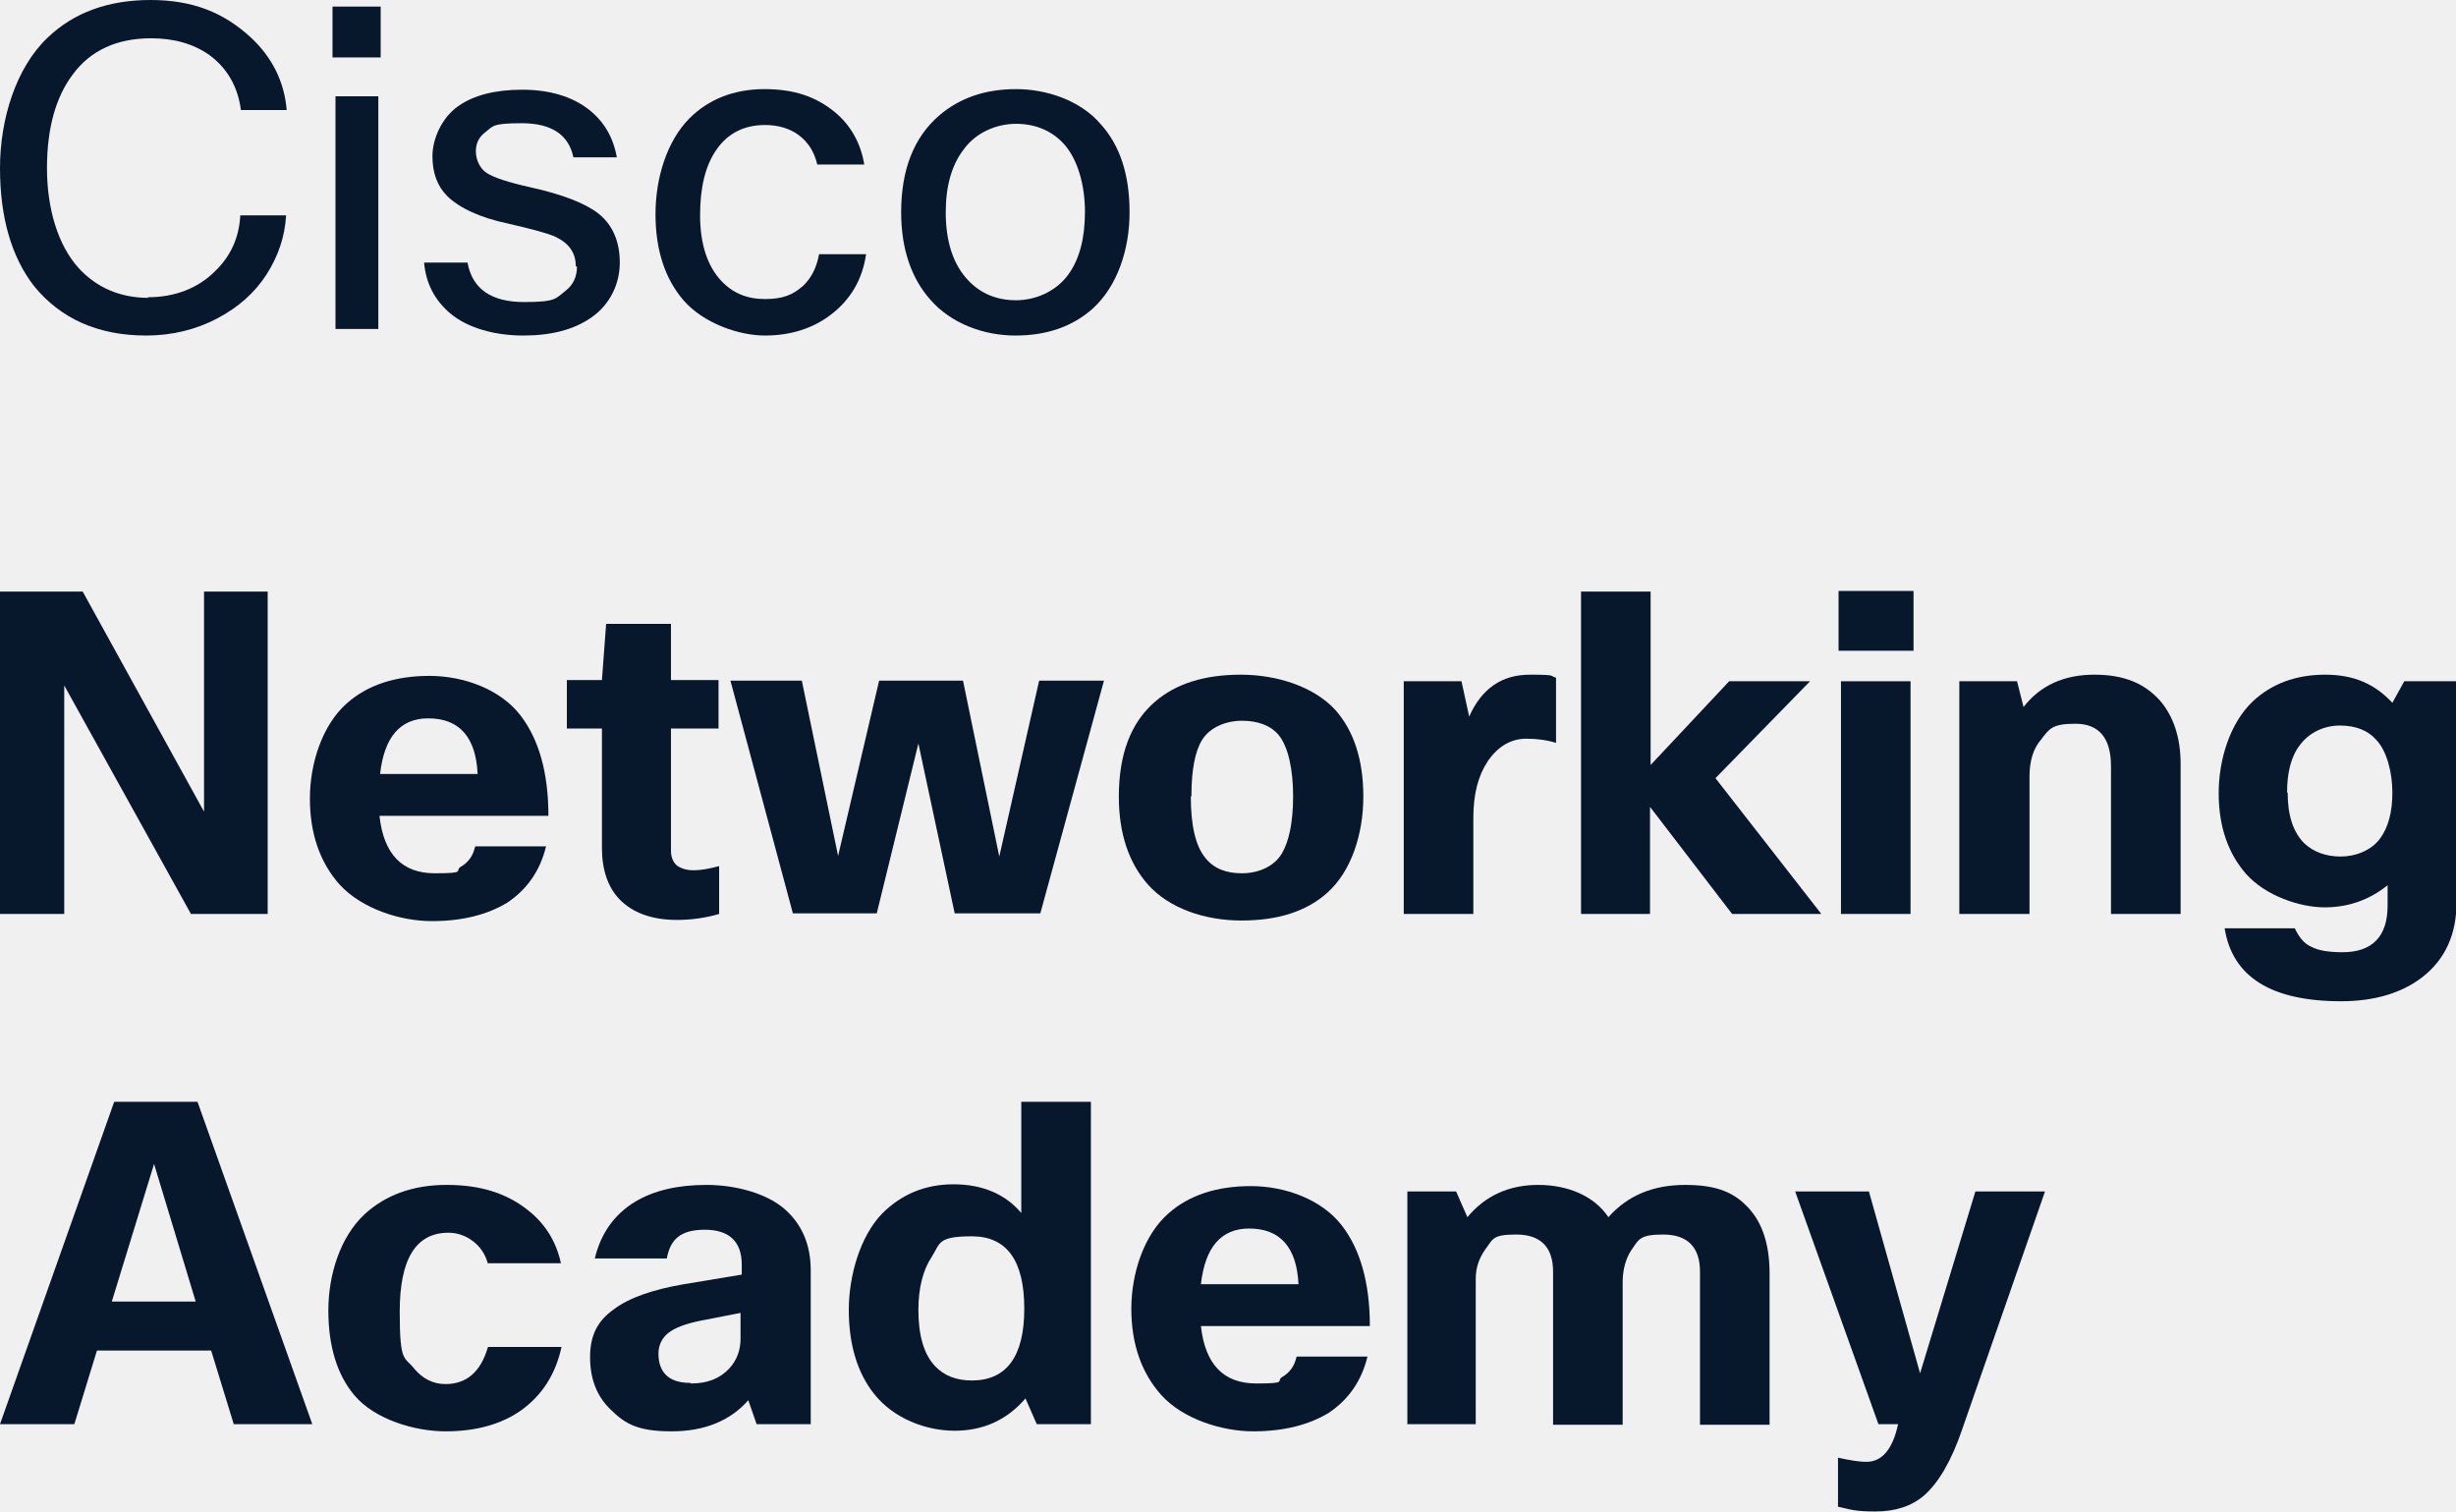
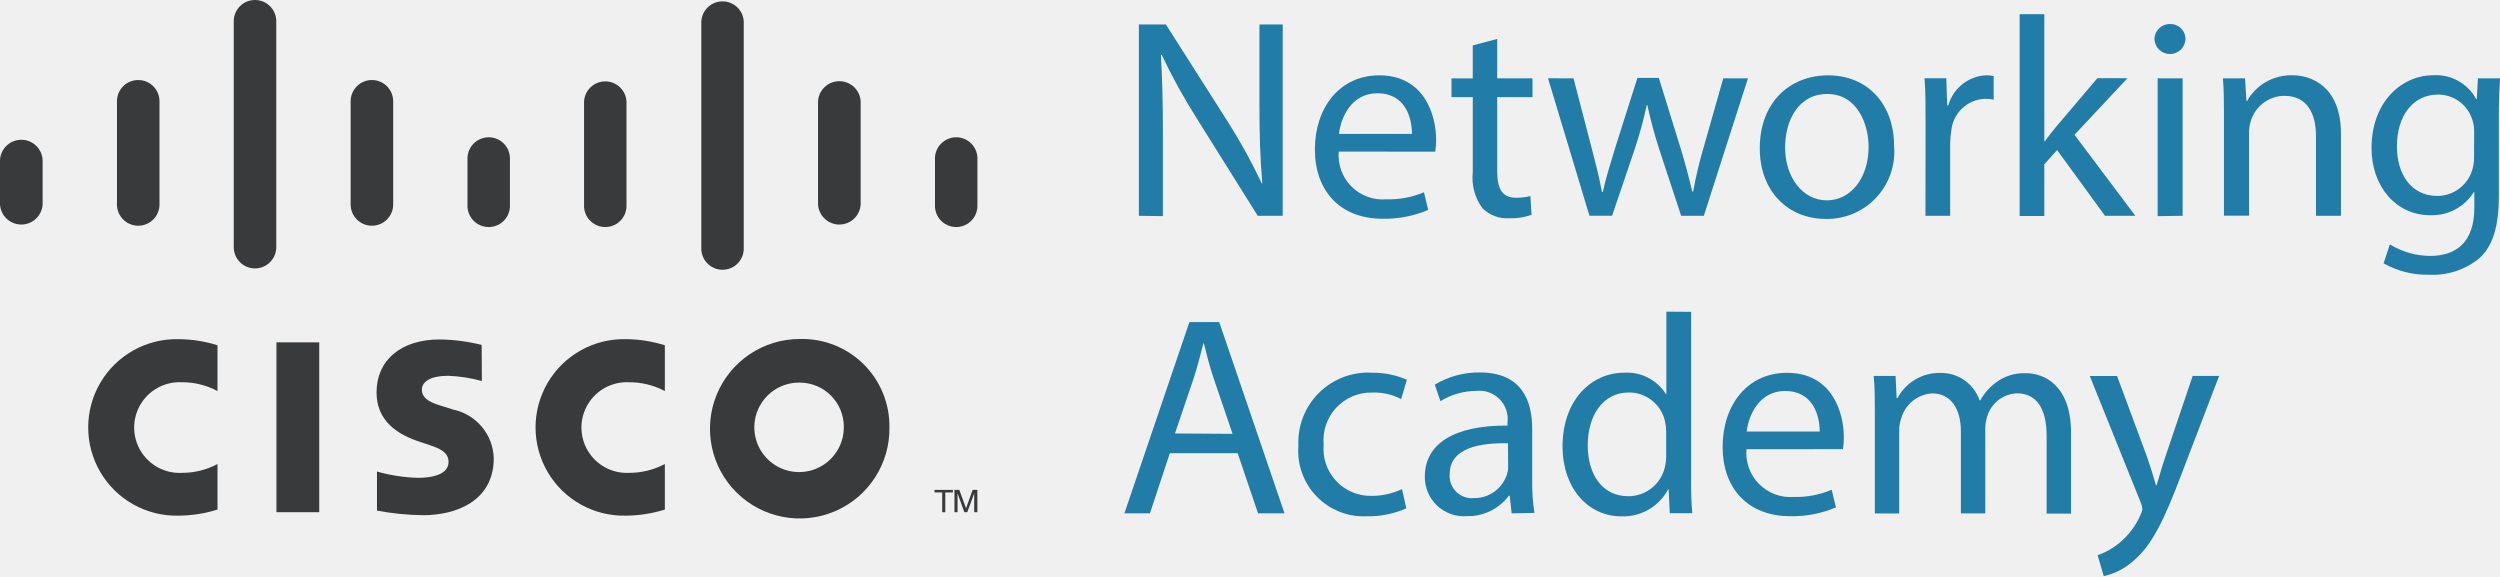
- <svg xmlns="http://www.w3.org/2000/svg" width="78" height="48" viewBox="0 0 78 48" fill="none">
-   <g clip-path="url(#clip0_138_3)">
-     <path d="M62.736 37.838H64.947L62.321 45.379C61.981 46.385 61.565 47.088 61.112 47.487C60.715 47.829 60.205 48 59.563 48C58.92 48 58.788 47.943 58.373 47.848V46.291C58.713 46.366 59.015 46.423 59.279 46.423C59.77 46.423 60.111 46.025 60.281 45.227H59.657L57.013 37.838H59.355L60.98 43.612L62.736 37.838Z" fill="#07182D" />
-     <path d="M46.906 45.227H44.696V37.838H46.245L46.603 38.654C47.17 37.971 47.926 37.629 48.852 37.629C49.777 37.629 50.627 37.971 51.081 38.654C51.685 37.971 52.497 37.629 53.517 37.629C54.538 37.629 55.086 37.876 55.539 38.37C55.973 38.844 56.2 39.528 56.2 40.44V45.246H53.99V40.383C53.99 39.604 53.593 39.205 52.819 39.205C52.044 39.205 52.044 39.376 51.798 39.718C51.629 39.984 51.534 40.326 51.534 40.725V45.246H49.324V40.383C49.324 39.604 48.927 39.205 48.153 39.205C47.378 39.205 47.416 39.357 47.17 39.68C46.981 39.946 46.868 40.25 46.868 40.611V45.227H46.906Z" fill="#07182D" />
-     <path d="M41.182 43.08H43.43C43.241 43.859 42.825 44.448 42.202 44.866C41.578 45.246 40.785 45.455 39.803 45.455C38.821 45.455 37.574 45.075 36.875 44.296C36.251 43.593 35.93 42.681 35.93 41.561C35.93 40.44 36.327 39.224 37.101 38.541C37.763 37.952 38.65 37.667 39.727 37.667C40.804 37.667 41.975 38.085 42.617 38.92C43.203 39.68 43.505 40.744 43.505 42.112H38.14C38.273 43.327 38.858 43.935 39.897 43.935C40.936 43.935 40.502 43.859 40.728 43.726C40.955 43.593 41.106 43.384 41.163 43.137L41.182 43.08ZM39.67 39.015C38.783 39.015 38.273 39.604 38.14 40.782H41.239C41.182 39.604 40.653 39.015 39.67 39.015Z" fill="#07182D" />
-     <path d="M34.646 45.227H32.926L32.568 44.41C31.982 45.094 31.226 45.436 30.32 45.436C29.413 45.436 28.393 45.056 27.769 44.277C27.221 43.593 26.957 42.681 26.957 41.599C26.957 40.516 27.316 39.262 28.015 38.541C28.619 37.933 29.375 37.61 30.282 37.61C31.189 37.61 31.925 37.914 32.435 38.522V34.989H34.646V45.227ZM29.167 41.599C29.167 42.397 29.337 43.004 29.696 43.384C29.98 43.688 30.376 43.84 30.867 43.84C31.963 43.84 32.53 43.08 32.53 41.561C32.53 40.041 31.982 39.262 30.867 39.262C29.753 39.262 29.866 39.49 29.583 39.927C29.318 40.326 29.167 40.896 29.167 41.599Z" fill="#07182D" />
-     <path d="M21.158 39.965H18.891C19.08 39.167 19.514 38.56 20.175 38.161C20.78 37.8 21.536 37.629 22.442 37.629C23.349 37.629 24.388 37.895 24.974 38.446C25.484 38.92 25.748 39.547 25.748 40.345V45.227H24.029L23.765 44.467C23.198 45.113 22.386 45.455 21.328 45.455C20.27 45.455 19.854 45.227 19.382 44.752C18.966 44.353 18.74 43.802 18.74 43.099C18.74 42.397 18.985 41.941 19.495 41.58C19.968 41.219 20.723 40.953 21.724 40.782L23.557 40.478V40.155C23.557 39.433 23.16 39.053 22.386 39.053C21.611 39.053 21.29 39.357 21.177 39.965H21.158ZM21.951 43.935C22.461 43.935 22.858 43.783 23.16 43.46C23.406 43.194 23.519 42.871 23.519 42.511V41.694L22.253 41.941C21.781 42.036 21.422 42.169 21.214 42.34C21.026 42.492 20.912 42.719 20.912 42.985C20.912 43.593 21.252 43.916 21.913 43.916L21.951 43.935Z" fill="#07182D" />
-     <path d="M15.509 42.776H17.833C17.644 43.65 17.209 44.315 16.548 44.79C15.925 45.227 15.132 45.455 14.149 45.455C13.167 45.455 11.901 45.075 11.259 44.315C10.711 43.669 10.428 42.757 10.428 41.618C10.428 40.478 10.806 39.281 11.58 38.56C12.241 37.952 13.11 37.629 14.187 37.629C15.264 37.629 16.076 37.895 16.737 38.408C17.304 38.844 17.663 39.414 17.814 40.117H15.491C15.415 39.832 15.245 39.585 15.018 39.414C14.791 39.243 14.527 39.148 14.244 39.148C13.205 39.148 12.695 39.984 12.695 41.656C12.695 43.327 12.846 43.061 13.167 43.479C13.431 43.783 13.752 43.954 14.149 43.954C14.81 43.954 15.264 43.574 15.491 42.795L15.509 42.776Z" fill="#07182D" />
-     <path d="M9.918 45.227H7.424L6.706 42.89H3.079L2.361 45.227H0L3.627 34.989H6.272L9.918 45.227ZM4.893 36.964L3.551 41.333H6.215L4.893 36.964Z" fill="#07182D" />
-     <path d="M70.633 29.48H72.881C73.013 29.765 73.183 29.974 73.41 30.069C73.617 30.183 73.957 30.24 74.392 30.24C75.337 30.24 75.828 29.746 75.828 28.758V28.112C75.261 28.568 74.6 28.815 73.825 28.815C73.051 28.815 71.955 28.454 71.332 27.752C70.765 27.106 70.463 26.251 70.463 25.187C70.463 24.123 70.822 22.965 71.539 22.281C72.144 21.711 72.918 21.426 73.844 21.426C74.77 21.426 75.431 21.73 75.979 22.319L76.357 21.635H78.019V28.625C78.019 29.67 77.66 30.468 76.923 31.038C76.281 31.532 75.412 31.797 74.354 31.797C72.125 31.797 70.897 31.019 70.652 29.48H70.633ZM72.654 25.168C72.654 25.89 72.824 26.422 73.183 26.783C73.466 27.049 73.863 27.201 74.335 27.201C74.808 27.201 75.318 27.011 75.601 26.612C75.847 26.27 75.979 25.795 75.979 25.168C75.979 24.541 75.809 23.858 75.469 23.497C75.204 23.193 74.808 23.041 74.316 23.041C73.825 23.041 73.353 23.25 73.051 23.649C72.767 24.009 72.635 24.522 72.635 25.168H72.654Z" fill="#07182D" />
-     <path d="M64.436 29.024H62.226V21.635H64.059L64.266 22.452C64.796 21.768 65.551 21.426 66.514 21.426C67.478 21.426 68.12 21.711 68.611 22.262C69.027 22.756 69.254 23.421 69.254 24.256V29.024H67.043V24.332C67.043 23.44 66.666 22.984 65.91 22.984C65.154 22.984 65.079 23.155 64.814 23.497C64.569 23.782 64.455 24.18 64.455 24.655V29.024H64.436Z" fill="#07182D" />
-     <path d="M60.772 20.666H58.391V18.767H60.772V20.666ZM60.677 29.024H58.467V21.635H60.677V29.024Z" fill="#07182D" />
-     <path d="M52.422 29.024H50.212V18.786H52.422V24.294L54.916 21.635H57.485L54.481 24.712L57.843 29.024H55.01L52.403 25.624V29.024H52.422Z" fill="#07182D" />
-     <path d="M46.792 29.024H44.582V21.635H46.415L46.66 22.756C47.057 21.863 47.699 21.426 48.587 21.426C49.475 21.426 49.192 21.464 49.418 21.521V23.592C49.116 23.497 48.795 23.459 48.474 23.459C47.983 23.459 47.567 23.706 47.246 24.18C46.944 24.636 46.792 25.225 46.792 25.966V29.043V29.024Z" fill="#07182D" />
-     <path d="M35.533 25.301C35.533 23.953 35.911 22.946 36.686 22.281C37.347 21.711 38.254 21.426 39.406 21.426C40.558 21.426 41.73 21.806 42.41 22.547C42.995 23.212 43.298 24.123 43.298 25.301C43.298 26.479 42.92 27.675 42.145 28.359C41.484 28.948 40.577 29.233 39.425 29.233C38.273 29.233 37.139 28.853 36.459 28.093C35.855 27.41 35.533 26.479 35.533 25.301ZM37.819 25.301C37.819 26.213 37.97 26.878 38.291 27.258C38.556 27.581 38.934 27.733 39.444 27.733C39.954 27.733 40.464 27.523 40.709 27.106C40.936 26.726 41.068 26.118 41.068 25.282C41.068 24.446 40.917 23.706 40.596 23.326C40.351 23.041 39.954 22.889 39.444 22.889C38.934 22.889 38.424 23.098 38.178 23.497C37.952 23.858 37.838 24.465 37.838 25.282L37.819 25.301Z" fill="#07182D" />
-     <path d="M32.964 21.616H35.061L33.04 29.005H30.32L29.167 23.611L27.845 29.005H25.181L23.198 21.616H25.465L26.617 27.182L27.92 21.616H30.584L31.736 27.201L33.002 21.616H32.964Z" fill="#07182D" />
-     <path d="M22.839 27.523V29.024C22.386 29.157 21.932 29.214 21.498 29.214C20.704 29.214 20.081 28.986 19.665 28.549C19.306 28.169 19.117 27.619 19.117 26.935V23.136H18.003V21.597H19.117L19.25 19.812H21.309V21.597H22.82V23.136H21.309V27.011C21.309 27.201 21.366 27.372 21.498 27.486C21.63 27.581 21.8 27.637 22.027 27.637C22.253 27.637 22.48 27.599 22.839 27.505V27.523Z" fill="#07182D" />
-     <path d="M15.094 26.878H17.342C17.153 27.657 16.737 28.245 16.114 28.663C15.49 29.043 14.697 29.252 13.715 29.252C12.732 29.252 11.504 28.872 10.787 28.093C10.163 27.391 9.842 26.479 9.842 25.358C9.842 24.237 10.239 23.022 11.013 22.338C11.674 21.749 12.562 21.464 13.639 21.464C14.716 21.464 15.887 21.882 16.529 22.718C17.115 23.478 17.417 24.541 17.417 25.909H12.052C12.184 27.125 12.77 27.733 13.809 27.733C14.848 27.733 14.414 27.657 14.64 27.523C14.867 27.391 15.018 27.182 15.075 26.935L15.094 26.878ZM13.601 22.813C12.713 22.813 12.203 23.402 12.071 24.579H15.169C15.113 23.402 14.584 22.813 13.601 22.813Z" fill="#07182D" />
-     <path d="M6.48 18.786H8.501V29.024H6.064L2.04 21.768V29.024H0V18.786H2.626L6.48 25.776V18.786Z" fill="#07182D" />
-     <path d="M28.62 6.743C28.62 5.395 29.016 4.369 29.829 3.666C30.471 3.115 31.283 2.83 32.266 2.83C33.248 2.83 34.306 3.191 34.948 3.932C35.571 4.616 35.874 5.546 35.874 6.743C35.874 7.94 35.477 9.099 34.703 9.801C34.06 10.371 33.248 10.656 32.247 10.656C31.245 10.656 30.206 10.276 29.545 9.516C28.941 8.833 28.62 7.902 28.62 6.743ZM30.036 6.743C30.036 7.693 30.282 8.415 30.754 8.909C31.151 9.326 31.661 9.535 32.266 9.535C32.87 9.535 33.531 9.269 33.928 8.719C34.287 8.225 34.457 7.56 34.457 6.724C34.457 5.888 34.23 5.034 33.758 4.54C33.38 4.141 32.87 3.932 32.266 3.932C31.661 3.932 31 4.198 30.603 4.749C30.225 5.243 30.036 5.907 30.036 6.743Z" fill="#07182D" />
-     <path d="M26.013 8.073H27.505C27.392 8.871 27.014 9.516 26.39 9.991C25.824 10.428 25.106 10.656 24.294 10.656C23.481 10.656 22.348 10.276 21.706 9.535C21.12 8.852 20.818 7.94 20.818 6.8C20.818 5.66 21.177 4.483 21.894 3.761C22.499 3.153 23.311 2.83 24.275 2.83C25.238 2.83 25.918 3.077 26.504 3.552C27.014 3.97 27.335 4.54 27.448 5.224H25.956C25.861 4.825 25.673 4.521 25.37 4.293C25.087 4.084 24.728 3.97 24.294 3.97C23.632 3.97 23.103 4.236 22.744 4.768C22.404 5.262 22.234 5.945 22.234 6.838C22.234 7.731 22.461 8.453 22.915 8.928C23.273 9.307 23.727 9.497 24.294 9.497C24.86 9.497 25.181 9.364 25.503 9.08C25.767 8.833 25.937 8.491 26.013 8.073Z" fill="#07182D" />
-     <path d="M18.286 8.453C18.286 8.035 18.079 7.731 17.644 7.522C17.398 7.408 16.889 7.275 16.152 7.104C15.245 6.914 14.603 6.61 14.206 6.23C13.885 5.907 13.734 5.49 13.734 4.958C13.734 4.426 14.017 3.742 14.565 3.362C15.056 3.02 15.736 2.849 16.586 2.849C17.436 2.849 18.173 3.058 18.721 3.495C19.193 3.875 19.477 4.369 19.59 4.996H18.211C18.06 4.274 17.512 3.913 16.567 3.913C15.623 3.913 15.661 4.008 15.415 4.198C15.207 4.35 15.113 4.559 15.113 4.806C15.113 5.053 15.226 5.338 15.453 5.49C15.68 5.641 16.152 5.793 16.832 5.945C17.871 6.173 18.589 6.458 19.004 6.781C19.458 7.142 19.684 7.674 19.684 8.339C19.684 9.004 19.382 9.668 18.777 10.086C18.23 10.466 17.512 10.656 16.624 10.656C15.736 10.656 14.867 10.428 14.3 9.953C13.809 9.535 13.526 9.004 13.469 8.339H14.848C14.999 9.175 15.604 9.592 16.643 9.592C17.682 9.592 17.644 9.478 17.965 9.232C18.211 9.042 18.324 8.776 18.324 8.472L18.286 8.453Z" fill="#07182D" />
-     <path d="M12.09 1.824H10.56V0.209H12.09V1.824ZM12.015 10.447H10.655V3.058H12.015V10.447Z" fill="#07182D" />
-     <path d="M4.685 9.44C5.554 9.44 6.291 9.156 6.838 8.605C7.33 8.13 7.594 7.541 7.632 6.838H9.086C9.049 7.503 8.841 8.13 8.463 8.719C8.085 9.307 7.556 9.763 6.914 10.105C6.234 10.466 5.459 10.656 4.647 10.656C3.117 10.656 1.927 10.124 1.077 9.08C0.359 8.149 0 6.895 0 5.338C0 3.78 0.51 2.146 1.511 1.197C2.342 0.399 3.438 0 4.779 0C6.121 0 7.103 0.399 7.953 1.178C8.652 1.824 9.03 2.602 9.105 3.495H7.651C7.556 2.754 7.216 2.165 6.65 1.748C6.139 1.387 5.516 1.216 4.798 1.216C3.721 1.216 2.871 1.596 2.305 2.374C1.776 3.077 1.492 4.065 1.492 5.338C1.492 6.61 1.832 7.788 2.512 8.529C3.079 9.137 3.816 9.459 4.723 9.459L4.685 9.44Z" fill="#07182D" />
-   </g>
+ <svg xmlns="http://www.w3.org/2000/svg" id="Icons_Cisco_Logo" data-name="Icons/Cisco_Logo" width="173.207" height="39.92" viewBox="0 0 173.207 39.92">
  <defs>
-     <clipPath id="clip0_138_3">
-       <rect width="78" height="48" fill="white" />
+     <clipPath id="clip-path">
+       <path id="Mask" d="M8.508,34.653A6.1,6.1,0,0,1,6.3,28.237a5.968,5.968,0,0,1,4.911-4.542,8.526,8.526,0,0,1,3.581.209.523.523,0,0,1,.449.6c-.017.89-.006,1.78-.006,2.687-.787-.194-1.457-.407-2.144-.52a3.143,3.143,0,0,0-3.456,2,3.078,3.078,0,0,0,1.422,3.8,4.215,4.215,0,0,0,3.595-.009c.548-.216.58-.206.583.38,0,.737.022,1.476-.017,2.211a.673.673,0,0,1-.347.51,9.054,9.054,0,0,1-2.454.365A6.471,6.471,0,0,1,8.508,34.653Zm19.212,1.166a8.682,8.682,0,0,1-1.112-.168c-.146-.037-.363-.208-.368-.325-.032-.811-.017-1.624-.017-2.5a18.3,18.3,0,0,0,1.971.326,11.14,11.14,0,0,0,2.048-.091.893.893,0,0,0,.862-.8.913.913,0,0,0-.69-.994c-.741-.3-1.5-.54-2.223-.882a3.126,3.126,0,0,1-2.031-3.2,3.45,3.45,0,0,1,2.625-3.344,8.656,8.656,0,0,1,4.41.068.573.573,0,0,1,.339.415c.039.61.019,1.223.017,1.835,0,.377-.222.357-.512.32-.742-.1-1.487-.183-2.234-.215a1.722,1.722,0,0,0-.9.214.755.755,0,0,0-.07,1.35,9.166,9.166,0,0,0,1.526.592,3.95,3.95,0,0,1,2.772,2.262,3.674,3.674,0,0,1-2.249,4.806,7.218,7.218,0,0,1-2.585.433A13.964,13.964,0,0,1,27.721,35.819ZM38.652,33.85a5.472,5.472,0,0,1-1.41-3.025,6.165,6.165,0,0,1,1.329-5.068,5.817,5.817,0,0,1,4.3-2.123,18.107,18.107,0,0,1,2.885.253c.35.036.505.23.5.6-.019.888-.006,1.777-.006,2.671-.75-.177-1.422-.374-2.107-.489a3.188,3.188,0,0,0-3.455,1.936,3.128,3.128,0,0,0,1.342,3.84,4.083,4.083,0,0,0,3.108.2c.33-.086.65-.214,1.04-.345a2.3,2.3,0,0,1,.068.37c.006.8,0,1.6.005,2.4a.448.448,0,0,1-.365.515,10.041,10.041,0,0,1-2.441.329A6.333,6.333,0,0,1,38.652,33.85Zm16.892,2.063a5.976,5.976,0,0,1-6.267-6.122,6.024,6.024,0,0,1,1.7-4.349,6.373,6.373,0,0,1,4.592-1.85h.1a6.293,6.293,0,0,1,4.377,1.813,6.16,6.16,0,0,1-4.491,10.506Zm-3.006-6.16a3.075,3.075,0,0,0,.895,2.193,2.954,2.954,0,0,0,2.107.877h.009a2.96,2.96,0,0,0,3-3.017,2.921,2.921,0,0,0-2.95-3.087h-.019A2.942,2.942,0,0,0,52.538,29.752ZM19.177,35.2q.007-5.46,0-10.919c0-.369.176-.5.523-.491.688.01,1.378.016,2.066,0,.39-.011.521.151.519.53-.011,1.8,0,3.608,0,5.412q0,2.66,0,5.319c0,.59-.03.617-.605.62-.256,0-.512,0-.768,0-.417,0-.835,0-1.252.005h-.023C19.308,35.674,19.176,35.535,19.177,35.2Zm46.208-.42a3.19,3.19,0,0,0-.438-.681c.529,0,1.085-.017,1.64.018.087.005.169.239.234.377.078.165.137.34.254.643a8.935,8.935,0,0,1,.363-.817c.059-.1.2-.159.3-.237.068.108.191.215.195.326.015.4-.01.808-.02,1.213l-.231.023-.16-.619-.418.6c-.179-.233-.357-.466-.532-.695-.027.2-.058.43-.09.659L66.3,35.6c-.033-.408-.067-.816-.1-1.267-.925.1-.212.962-.747,1.326A4.042,4.042,0,0,0,65.385,34.782ZM49,18.113a1.851,1.851,0,0,1-.31-.958q-.029-7.764-.008-15.529a1.468,1.468,0,0,1,.928-1.5A1.4,1.4,0,0,1,51.28.49a2.107,2.107,0,0,1,.4,1.149c.035,2.571.018,5.144.017,7.716q0,3.93,0,7.859a1.526,1.526,0,0,1-1.024,1.435A1.475,1.475,0,0,1,49,18.113Zm-32.645-.358a1.865,1.865,0,0,1-.1-.644q-.009-7.72,0-15.44a1.519,1.519,0,1,1,3.021.019q0,3.861,0,7.721c0,2.6,0,5.209,0,7.814A1.538,1.538,0,0,1,18.059,18.7a1.65,1.65,0,0,1-.286.025A1.492,1.492,0,0,1,16.358,17.755Zm-7.326-2.11A1.592,1.592,0,0,1,8.1,14.124c-.019-2.3-.04-4.61,0-6.914a1.541,1.541,0,1,1,3.079-.022c.011,1.16,0,2.32,0,3.48,0,1.176.02,2.353-.007,3.528a1.557,1.557,0,0,1-1.507,1.6A1.5,1.5,0,0,1,9.032,15.645Zm55.9-1.2a26.055,26.055,0,0,1,.026-3.6,1.323,1.323,0,0,1,1.42-1.172,1.461,1.461,0,0,1,1.495,1.11,1.067,1.067,0,0,1,.057.275c.006.564,0,1.128,0,1.691h.017c0,.485.014.972,0,1.457a1.551,1.551,0,0,1-1.427,1.586q-.068.007-.136.007A1.457,1.457,0,0,1,64.928,14.441Zm-40.582-.234q-.015-3.5,0-7a1.511,1.511,0,0,1,1.935-1.568A1.415,1.415,0,0,1,27.36,7.053c.007,1.207,0,2.414,0,3.621,0,1.175,0,2.35,0,3.525a1.521,1.521,0,0,1-1.444,1.592h-.034A1.541,1.541,0,0,1,24.346,14.207Zm17.707,1.584a1.516,1.516,0,0,1-1.462-1.576c-.007-1.175,0-2.35,0-3.526,0-1.159,0-2.319,0-3.479a1.512,1.512,0,1,1,3.014-.025q.017,3.525,0,7.052a1.539,1.539,0,0,1-1.538,1.555ZM.732,15.544A1.515,1.515,0,0,1,.012,14.2c-.023-.485,0-.972,0-1.459s-.012-.973,0-1.46A1.528,1.528,0,0,1,1.4,9.666a1.449,1.449,0,0,1,1.672,1.448,19.583,19.583,0,0,1-.012,3.194,1.5,1.5,0,0,1-1.462,1.481A1.721,1.721,0,0,1,.732,15.544Zm31.927-.55a2.269,2.269,0,0,1-.22-.9c-.028-.94-.027-1.882-.006-2.822a1.526,1.526,0,0,1,1.677-1.606,1.367,1.367,0,0,1,1.324,1.184,18.117,18.117,0,0,1,.125,1.87l-.047,0c0,.517.032,1.037-.007,1.551a1.533,1.533,0,0,1-1.27,1.489,1.277,1.277,0,0,1-.26.026A1.493,1.493,0,0,1,32.659,14.994Zm24.858.567a1.508,1.508,0,0,1-.752-1.42c-.015-1.159,0-2.318,0-3.477,0-1.128-.005-2.255,0-3.383a1.554,1.554,0,1,1,3.095-.034c.015,2.286.025,4.574,0,6.86a1.56,1.56,0,0,1-1.5,1.681A1.723,1.723,0,0,1,57.517,15.561Z" transform="translate(0 0)" fill="#fff" />
    </clipPath>
  </defs>
+   <g id="Colors_White" data-name="Colors/White" transform="translate(0 0)" opacity="0">
+     <path id="Mask-2" data-name="Mask" d="M8.508,34.653A6.1,6.1,0,0,1,6.3,28.237a5.968,5.968,0,0,1,4.911-4.542,8.526,8.526,0,0,1,3.581.209.523.523,0,0,1,.449.6c-.017.89-.006,1.78-.006,2.687-.787-.194-1.457-.407-2.144-.52a3.143,3.143,0,0,0-3.456,2,3.078,3.078,0,0,0,1.422,3.8,4.215,4.215,0,0,0,3.595-.009c.548-.216.58-.206.583.38,0,.737.022,1.476-.017,2.211a.673.673,0,0,1-.347.51,9.054,9.054,0,0,1-2.454.365A6.471,6.471,0,0,1,8.508,34.653Zm19.212,1.166a8.682,8.682,0,0,1-1.112-.168c-.146-.037-.363-.208-.368-.325-.032-.811-.017-1.624-.017-2.5a18.3,18.3,0,0,0,1.971.326,11.14,11.14,0,0,0,2.048-.091.893.893,0,0,0,.862-.8.913.913,0,0,0-.69-.994c-.741-.3-1.5-.54-2.223-.882a3.126,3.126,0,0,1-2.031-3.2,3.45,3.45,0,0,1,2.625-3.344,8.656,8.656,0,0,1,4.41.068.573.573,0,0,1,.339.415c.039.61.019,1.223.017,1.835,0,.377-.222.357-.512.32-.742-.1-1.487-.183-2.234-.215a1.722,1.722,0,0,0-.9.214.755.755,0,0,0-.07,1.35,9.166,9.166,0,0,0,1.526.592,3.95,3.95,0,0,1,2.772,2.262,3.674,3.674,0,0,1-2.249,4.806,7.218,7.218,0,0,1-2.585.433A13.964,13.964,0,0,1,27.721,35.819ZM38.652,33.85a5.472,5.472,0,0,1-1.41-3.025,6.165,6.165,0,0,1,1.329-5.068,5.817,5.817,0,0,1,4.3-2.123,18.107,18.107,0,0,1,2.885.253c.35.036.505.23.5.6-.019.888-.006,1.777-.006,2.671-.75-.177-1.422-.374-2.107-.489a3.188,3.188,0,0,0-3.455,1.936,3.128,3.128,0,0,0,1.342,3.84,4.083,4.083,0,0,0,3.108.2c.33-.086.65-.214,1.04-.345a2.3,2.3,0,0,1,.068.37c.006.8,0,1.6.005,2.4a.448.448,0,0,1-.365.515,10.041,10.041,0,0,1-2.441.329A6.333,6.333,0,0,1,38.652,33.85Zm16.892,2.063a5.976,5.976,0,0,1-6.267-6.122,6.024,6.024,0,0,1,1.7-4.349,6.373,6.373,0,0,1,4.592-1.85h.1a6.293,6.293,0,0,1,4.377,1.813,6.16,6.16,0,0,1-4.491,10.506Zm-3.006-6.16a3.075,3.075,0,0,0,.895,2.193,2.954,2.954,0,0,0,2.107.877h.009a2.96,2.96,0,0,0,3-3.017,2.921,2.921,0,0,0-2.95-3.087h-.019A2.942,2.942,0,0,0,52.538,29.752ZM19.177,35.2q.007-5.46,0-10.919c0-.369.176-.5.523-.491.688.01,1.378.016,2.066,0,.39-.011.521.151.519.53-.011,1.8,0,3.608,0,5.412q0,2.66,0,5.319c0,.59-.03.617-.605.62-.256,0-.512,0-.768,0-.417,0-.835,0-1.252.005h-.023C19.308,35.674,19.176,35.535,19.177,35.2Zm46.208-.42a3.19,3.19,0,0,0-.438-.681c.529,0,1.085-.017,1.64.018.087.005.169.239.234.377.078.165.137.34.254.643a8.935,8.935,0,0,1,.363-.817c.059-.1.2-.159.3-.237.068.108.191.215.195.326.015.4-.01.808-.02,1.213l-.231.023-.16-.619-.418.6c-.179-.233-.357-.466-.532-.695-.027.2-.058.43-.09.659L66.3,35.6c-.033-.408-.067-.816-.1-1.267-.925.1-.212.962-.747,1.326A4.042,4.042,0,0,0,65.385,34.782ZM49,18.113a1.851,1.851,0,0,1-.31-.958q-.029-7.764-.008-15.529a1.468,1.468,0,0,1,.928-1.5A1.4,1.4,0,0,1,51.28.49a2.107,2.107,0,0,1,.4,1.149c.035,2.571.018,5.144.017,7.716q0,3.93,0,7.859a1.526,1.526,0,0,1-1.024,1.435A1.475,1.475,0,0,1,49,18.113Zm-32.645-.358a1.865,1.865,0,0,1-.1-.644q-.009-7.72,0-15.44a1.519,1.519,0,1,1,3.021.019q0,3.861,0,7.721c0,2.6,0,5.209,0,7.814A1.538,1.538,0,0,1,18.059,18.7a1.65,1.65,0,0,1-.286.025A1.492,1.492,0,0,1,16.358,17.755Zm-7.326-2.11A1.592,1.592,0,0,1,8.1,14.124c-.019-2.3-.04-4.61,0-6.914a1.541,1.541,0,1,1,3.079-.022c.011,1.16,0,2.32,0,3.48,0,1.176.02,2.353-.007,3.528a1.557,1.557,0,0,1-1.507,1.6A1.5,1.5,0,0,1,9.032,15.645Zm55.9-1.2a26.055,26.055,0,0,1,.026-3.6,1.323,1.323,0,0,1,1.42-1.172,1.461,1.461,0,0,1,1.495,1.11,1.067,1.067,0,0,1,.057.275c.006.564,0,1.128,0,1.691h.017c0,.485.014.972,0,1.457a1.551,1.551,0,0,1-1.427,1.586q-.068.007-.136.007A1.457,1.457,0,0,1,64.928,14.441Zm-40.582-.234q-.015-3.5,0-7a1.511,1.511,0,0,1,1.935-1.568A1.415,1.415,0,0,1,27.36,7.053c.007,1.207,0,2.414,0,3.621,0,1.175,0,2.35,0,3.525a1.521,1.521,0,0,1-1.444,1.592h-.034A1.541,1.541,0,0,1,24.346,14.207Zm17.707,1.584a1.516,1.516,0,0,1-1.462-1.576c-.007-1.175,0-2.35,0-3.526,0-1.159,0-2.319,0-3.479a1.512,1.512,0,1,1,3.014-.025q.017,3.525,0,7.052a1.539,1.539,0,0,1-1.538,1.555ZM.732,15.544A1.515,1.515,0,0,1,.012,14.2c-.023-.485,0-.972,0-1.459s-.012-.973,0-1.46A1.528,1.528,0,0,1,1.4,9.666a1.449,1.449,0,0,1,1.672,1.448,19.583,19.583,0,0,1-.012,3.194,1.5,1.5,0,0,1-1.462,1.481A1.721,1.721,0,0,1,.732,15.544Zm31.927-.55a2.269,2.269,0,0,1-.22-.9c-.028-.94-.027-1.882-.006-2.822a1.526,1.526,0,0,1,1.677-1.606,1.367,1.367,0,0,1,1.324,1.184,18.117,18.117,0,0,1,.125,1.87l-.047,0c0,.517.032,1.037-.007,1.551a1.533,1.533,0,0,1-1.27,1.489,1.277,1.277,0,0,1-.26.026A1.493,1.493,0,0,1,32.659,14.994Zm24.858.567a1.508,1.508,0,0,1-.752-1.42c-.015-1.159,0-2.318,0-3.477,0-1.128-.005-2.255,0-3.383a1.554,1.554,0,1,1,3.095-.034c.015,2.286.025,4.574,0,6.86a1.56,1.56,0,0,1-1.5,1.681A1.723,1.723,0,0,1,57.517,15.561Z" transform="translate(0 0)" fill="#fff" />
+     <g id="Colors_White-2" data-name="Colors/White" transform="translate(0 0)" clip-path="url(#clip-path)">
+       <g id="Colors_White-3" data-name="Colors/White" transform="translate(-107.386 -121.554)">
+         <rect id="Rectangle" width="295.948" height="296.545" fill="#fff" />
+       </g>
+     </g>
+   </g>
+   <g id="Layer_2" data-name="Layer 2" transform="translate(0)">
+     <g id="logo">
+       <rect id="Rectangle_5120" data-name="Rectangle 5120" width="2.965" height="11.768" transform="translate(19.153 23.719)" fill="#393a3b" />
+       <path id="Path_14582" data-name="Path 14582" d="M69.644,42.025a5.221,5.221,0,0,0-2.5-.611,3.142,3.142,0,1,0,0,6.278,5.306,5.306,0,0,0,2.5-.611v3.154a9.268,9.268,0,0,1-2.708.422,6.115,6.115,0,1,1,0-12.227,9.17,9.17,0,0,1,2.708.422Z" transform="translate(-23.581 -14.931)" fill="#393a3b" />
+       <path id="Path_14583" data-name="Path 14583" d="M18.948,42.025a5.154,5.154,0,0,0-2.494-.611,3.142,3.142,0,1,0,0,6.278,5.245,5.245,0,0,0,2.494-.611v3.154a9.17,9.17,0,0,1-2.708.422,6.115,6.115,0,1,1,0-12.227,9.109,9.109,0,0,1,2.708.422Z" transform="translate(-3.879 -14.931)" fill="#393a3b" />
+       <path id="Path_14584" data-name="Path 14584" d="M86.678,41.428a3.1,3.1,0,1,0,3.057,3.093,3.057,3.057,0,0,0-3.057-3.093m6.217,3.093a6.217,6.217,0,1,1-6.217-6.113,6.04,6.04,0,0,1,6.217,6.113" transform="translate(-31.273 -14.921)" fill="#393a3b" />
+       <path id="Path_14585" data-name="Path 14585" d="M49.969,41.339a10.32,10.32,0,0,0-2.323-.361c-1.223,0-1.834.4-1.834.966,0,.715.868.966,1.357,1.119l.819.257a3.546,3.546,0,0,1,2.806,3.368c0,2.959-2.6,3.949-4.891,3.949a18.609,18.609,0,0,1-3.2-.318V47.612a11.475,11.475,0,0,0,2.806.434c1.473,0,2.152-.428,2.152-1.1s-.611-.935-1.32-1.168l-.611-.208c-1.651-.52-3.057-1.492-3.057-3.442,0-2.2,1.651-3.668,4.383-3.668a12.575,12.575,0,0,1,2.9.379Z" transform="translate(-16.585 -14.942)" fill="#393a3b" />
+       <path id="Path_14586" data-name="Path 14586" d="M2.953,17.23A1.479,1.479,0,0,0,0,17.23v3.087a1.479,1.479,0,0,0,2.953,0Z" transform="translate(0 -6.153)" fill="#393a3b" />
+       <path id="Path_14587" data-name="Path 14587" d="M16.2,10.533a1.473,1.473,0,1,0-2.947,0V17.68a1.473,1.473,0,1,0,2.947,0Z" transform="translate(-5.15 -3.515)" fill="#393a3b" />
+       <path id="Path_14588" data-name="Path 14588" d="M29.437,1.463a1.473,1.473,0,1,0-2.947,0v15.65a1.473,1.473,0,0,0,2.947,0Z" transform="translate(-10.296 0.01)" fill="#393a3b" />
+       <path id="Path_14589" data-name="Path 14589" d="M42.687,10.533a1.473,1.473,0,1,0-2.947,0V17.68a1.473,1.473,0,1,0,2.947,0Z" transform="translate(-15.446 -3.515)" fill="#393a3b" />
+       <path id="Path_14590" data-name="Path 14590" d="M55.919,17.113a1.473,1.473,0,1,0-2.94,0V20.2a1.473,1.473,0,1,0,2.94,0Z" transform="translate(-20.59 -6.036)" fill="#393a3b" />
+       <path id="Path_14591" data-name="Path 14591" d="M69.129,10.594a1.473,1.473,0,0,0-2.94,0V17.74a1.473,1.473,0,1,0,2.94,0Z" transform="translate(-25.724 -3.576)" fill="#393a3b" />
+       <path id="Path_14592" data-name="Path 14592" d="M82.419,1.524a1.473,1.473,0,0,0-2.94,0v15.65a1.473,1.473,0,1,0,2.94,0Z" transform="translate(-30.89 -0.05)" fill="#393a3b" />
+       <path id="Path_14593" data-name="Path 14593" d="M95.663,10.59a1.479,1.479,0,0,0-2.953,0v7.146a1.479,1.479,0,0,0,2.953,0Z" transform="translate(-36.034 -3.572)" fill="#393a3b" />
+       <path id="Path_14594" data-name="Path 14594" d="M108.9,17.113a1.473,1.473,0,1,0-2.94,0V20.2a1.473,1.473,0,1,0,2.94,0Z" transform="translate(-41.182 -6.036)" fill="#393a3b" />
+       <path id="Path_14595" data-name="Path 14595" d="M107.182,55.51v.177h-.526v1.369h-.214V55.687h-.532V55.51Z" transform="translate(-41.164 -21.569)" fill="#393a3b" />
+       <path id="Path_14596" data-name="Path 14596" d="M108.17,55.51h.336l.465,1.265h.006l.452-1.265h.33v1.547h-.22V55.785h-.012l-.471,1.272h-.2l-.459-1.272h-.012v1.272h-.214Z" transform="translate(-42.043 -21.569)" fill="#393a3b" />
+       <path id="Path_14597" data-name="Path 14597" d="M129.07,16.02V2.76h1.871l4.279,6.725a38.29,38.29,0,0,1,2.366,4.292h.037c-.153-1.773-.2-3.387-.2-5.453V2.76h1.614V16.02h-1.73L133.1,9.3a41.575,41.575,0,0,1-2.445-4.426h-.061c.1,1.675.141,3.264.141,5.5v5.667Z" transform="translate(-50.166 -1.067)" fill="#217da7" />
+       <path id="Path_14598" data-name="Path 14598" d="M150.671,13.812a3.053,3.053,0,0,0,3.264,3.307,6.309,6.309,0,0,0,2.641-.489l.293,1.223a7.7,7.7,0,0,1-3.167.611c-2.934,0-4.683-1.932-4.683-4.8s1.693-5.135,4.463-5.135c3.112,0,3.937,2.733,3.937,4.481a5.635,5.635,0,0,1-.061.807Zm5.074-1.223c0-1.106-.452-2.818-2.4-2.818-1.754,0-2.519,1.614-2.659,2.818Z" transform="translate(-57.92 -3.309)" fill="#217da7" />
+       <path id="Path_14599" data-name="Path 14599" d="M167.667,4.4V7.133h2.445v1.3h-2.445V13.57c0,1.18.33,1.834,1.3,1.834a4.028,4.028,0,0,0,1-.116l.079,1.3a4.163,4.163,0,0,1-1.534.238,2.409,2.409,0,0,1-1.871-.7,3.548,3.548,0,0,1-.666-2.482V8.435H164.5v-1.3h1.473V4.852Z" transform="translate(-63.937 -1.704)" fill="#217da7" />
+       <path id="Path_14600" data-name="Path 14600" d="M177.207,8.851l1.259,4.842c.275,1.064.532,2.042.709,3.026h.061c.214-.96.532-1.987.844-3.008l1.553-4.891h1.485l1.473,4.762c.355,1.143.611,2.146.844,3.106h.061a28.659,28.659,0,0,1,.727-3.057l1.357-4.781h1.712l-3.057,9.524h-1.571l-1.5-4.554a31.646,31.646,0,0,1-.844-3.124h-.037a28.786,28.786,0,0,1-.868,3.148l-1.534,4.524h-1.571L175.44,8.844Z" transform="translate(-68.189 -3.422)" fill="#217da7" />
+       <path id="Path_14601" data-name="Path 14601" d="M208.744,13.421a4.656,4.656,0,0,1-4.738,5.056c-2.58,0-4.567-1.889-4.567-4.891,0-3.191,2.085-5.056,4.726-5.056C206.9,8.524,208.744,10.511,208.744,13.421Zm-7.55.1c0,2.085,1.223,3.668,2.892,3.668s2.892-1.559,2.892-3.7c0-1.614-.807-3.668-2.855-3.668S201.195,11.709,201.195,13.518Z" transform="translate(-77.517 -3.309)" fill="#217da7" />
+       <path id="Path_14602" data-name="Path 14602" d="M218.183,11.7c0-1.119,0-2.085-.073-2.971h1.51l.061,1.871h.079A2.855,2.855,0,0,1,222.4,8.52a2.048,2.048,0,0,1,.5.055v1.632a2.794,2.794,0,0,0-.611-.055,2.428,2.428,0,0,0-2.323,2.219,5.234,5.234,0,0,0-.079.807v5.08h-1.712Z" transform="translate(-84.774 -3.305)" fill="#217da7" />
+       <path id="Path_14603" data-name="Path 14603" d="M230.6,10.4h.037c.238-.33.568-.746.844-1.076l2.794-3.289h2.085l-3.668,3.919,4.212,5.612h-2.1l-3.319-4.554L230.6,12v3.582H228.89V1.6H230.6Z" transform="translate(-88.964 -0.616)" fill="#217da7" />
+       <path id="Path_14604" data-name="Path 14604" d="M246.316,3.8a1.076,1.076,0,0,1-2.146,0,1.058,1.058,0,0,1,1.082-1.082A1.033,1.033,0,0,1,246.316,3.8ZM244.39,16.028V6.479h1.73V16Z" transform="translate(-94.902 -1.051)" fill="#217da7" />
+       <path id="Path_14605" data-name="Path 14605" d="M252,11.313c0-.984,0-1.791-.073-2.58h1.534l.1,1.577h.037a3.5,3.5,0,0,1,3.148-1.791c1.32,0,3.362.782,3.362,4.053v5.685h-1.73v-5.5c0-1.534-.568-2.812-2.2-2.812a2.445,2.445,0,0,0-2.323,1.767,2.5,2.5,0,0,0-.116.807v5.728H252Z" transform="translate(-97.919 -3.305)" fill="#217da7" />
+       <path id="Path_14606" data-name="Path 14606" d="M277.671,8.73c-.037.691-.08,1.455-.08,2.616v5.5c0,2.189-.428,3.521-1.357,4.353a5.055,5.055,0,0,1-3.46,1.137,6.113,6.113,0,0,1-3.167-.789l.434-1.314a5.392,5.392,0,0,0,2.794.8c1.767,0,3.057-.923,3.057-3.326V16.622h-.043a3.405,3.405,0,0,1-3.026,1.589c-2.36,0-4.053-2.005-4.053-4.64,0-3.228,2.1-5.056,4.279-5.056a3.154,3.154,0,0,1,2.971,1.651h.043l.079-1.437Zm-1.791,3.747a2.45,2.45,0,0,0-.1-.789,2.482,2.482,0,0,0-2.415-1.834c-1.657,0-2.837,1.394-2.837,3.6,0,1.865.948,3.423,2.812,3.423a2.537,2.537,0,0,0,2.4-1.773,3.017,3.017,0,0,0,.134-.923Z" transform="translate(-104.464 -3.302)" fill="#217da7" />
+       <path id="Path_14607" data-name="Path 14607" d="M130.578,45.574,129.2,49.744H127.43l4.505-13.254H134l4.524,13.254h-1.834l-1.412-4.169Zm4.347-1.339-1.3-3.815c-.293-.862-.489-1.651-.685-2.445H132.9c-.2.789-.41,1.6-.666,2.4l-1.3,3.833Z" transform="translate(-49.529 -14.177)" fill="#217da7" />
+       <path id="Path_14608" data-name="Path 14608" d="M154.627,51.626a6.431,6.431,0,0,1-2.733.55,4.535,4.535,0,0,1-4.744-4.891,4.836,4.836,0,0,1,5.117-5.056,5.893,5.893,0,0,1,2.4.489l-.4,1.339a3.98,3.98,0,0,0-2.005-.452,3.3,3.3,0,0,0-3.362,3.6,3.261,3.261,0,0,0,3.3,3.558,4.891,4.891,0,0,0,2.127-.471Z" transform="translate(-57.193 -16.407)" fill="#217da7" />
+       <path id="Path_14609" data-name="Path 14609" d="M167.491,51.966l-.134-1.223H167.3a3.552,3.552,0,0,1-2.91,1.418,2.714,2.714,0,0,1-2.916-2.733c0-2.3,2.048-3.564,5.728-3.546v-.2a1.962,1.962,0,0,0-2.164-2.2,4.75,4.75,0,0,0-2.482.709l-.391-1.143a5.893,5.893,0,0,1,3.13-.844c2.91,0,3.619,1.987,3.619,3.894v3.558a13.61,13.61,0,0,0,.153,2.28Zm-.257-4.854c-1.889-.043-4.035.293-4.035,2.14a1.534,1.534,0,0,0,1.651,1.657,2.372,2.372,0,0,0,2.3-1.6,1.744,1.744,0,0,0,.1-.55Z" transform="translate(-62.759 -16.399)" fill="#217da7" />
+       <path id="Path_14610" data-name="Path 14610" d="M185.993,35.322V46.827a22.787,22.787,0,0,0,.079,2.445h-1.559l-.079-1.651H184.4a3.521,3.521,0,0,1-3.246,1.871c-2.3,0-4.071-1.95-4.071-4.842,0-3.167,1.95-5.111,4.279-5.111A3.179,3.179,0,0,1,184.233,41h.043V35.31Zm-1.73,8.32a3.279,3.279,0,0,0-.079-.727,2.549,2.549,0,0,0-2.5-2.005c-1.791,0-2.855,1.571-2.855,3.668,0,1.932.948,3.521,2.818,3.521a2.6,2.6,0,0,0,2.537-2.06,3.267,3.267,0,0,0,.079-.752Z" transform="translate(-68.826 -13.718)" fill="#217da7" />
+       <path id="Path_14611" data-name="Path 14611" d="M196.881,47.538a3.053,3.053,0,0,0,3.264,3.307,6.3,6.3,0,0,0,2.641-.5l.293,1.223a7.7,7.7,0,0,1-3.167.611c-2.934,0-4.683-1.932-4.683-4.805s1.693-5.129,4.463-5.129c3.112,0,3.937,2.733,3.937,4.481a5.646,5.646,0,0,1-.061.807Zm5.074-1.223c0-1.1-.452-2.812-2.4-2.812-1.755,0-2.519,1.614-2.659,2.812Z" transform="translate(-75.881 -16.415)" fill="#217da7" />
+       <path id="Path_14612" data-name="Path 14612" d="M212.429,45.043c0-.984,0-1.791-.079-2.58h1.516L213.939,44H214a3.283,3.283,0,0,1,2.989-1.748,2.812,2.812,0,0,1,2.7,1.907h.043a3.9,3.9,0,0,1,1.058-1.223,3.258,3.258,0,0,1,2.109-.666c1.253,0,3.124.825,3.124,4.126V52h-1.693V46.6c0-1.834-.666-2.934-2.06-2.934a2.237,2.237,0,0,0-2.048,1.577,2.793,2.793,0,0,0-.141.862v5.881H218.39v-5.7c0-1.51-.672-2.616-1.987-2.616a2.372,2.372,0,0,0-2.146,1.73,2.444,2.444,0,0,0-.141.85v5.74h-1.687Z" transform="translate(-82.535 -16.415)" fill="#217da7" />
+       <path id="Path_14613" data-name="Path 14613" d="M238.729,42.6l2.085,5.624c.214.611.452,1.382.611,1.95h.043c.177-.569.373-1.3.611-1.987l1.889-5.588H245.8l-2.6,6.786c-1.223,3.264-2.085,4.94-3.264,5.96a4.689,4.689,0,0,1-2.127,1.125l-.428-1.455a4.622,4.622,0,0,0,1.51-.85,5.147,5.147,0,0,0,1.455-1.926,1.26,1.26,0,0,0,.141-.416,1.491,1.491,0,0,0-.116-.452L236.84,42.6Z" transform="translate(-92.054 -16.551)" fill="#217da7" />
+     </g>
+   </g>
</svg>
